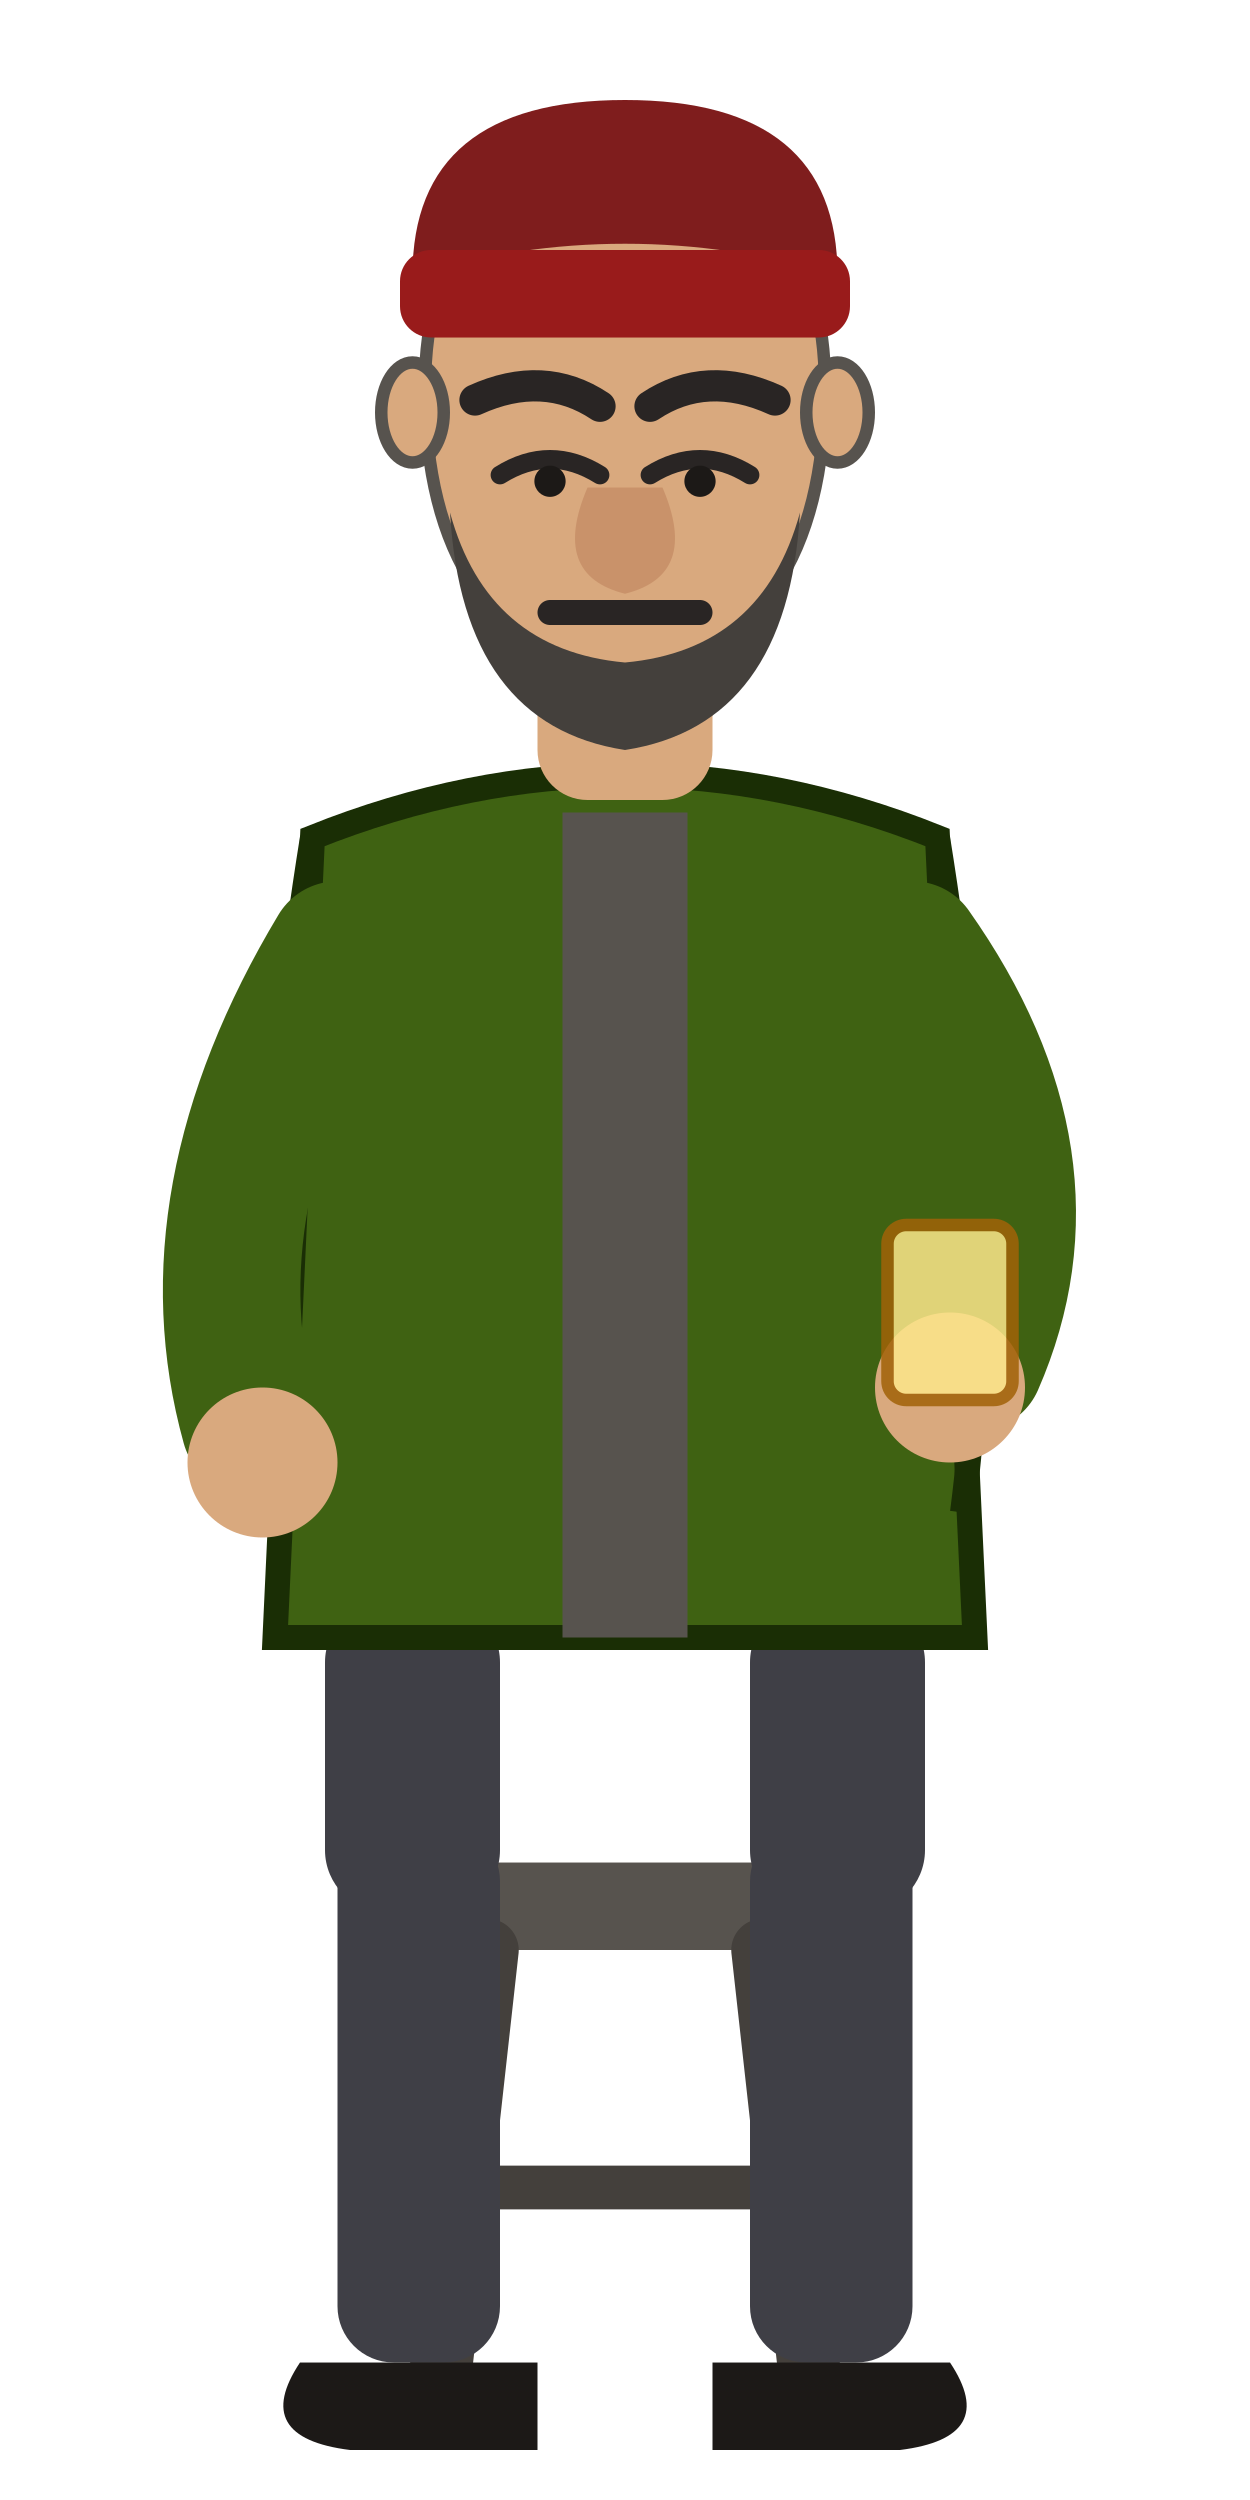
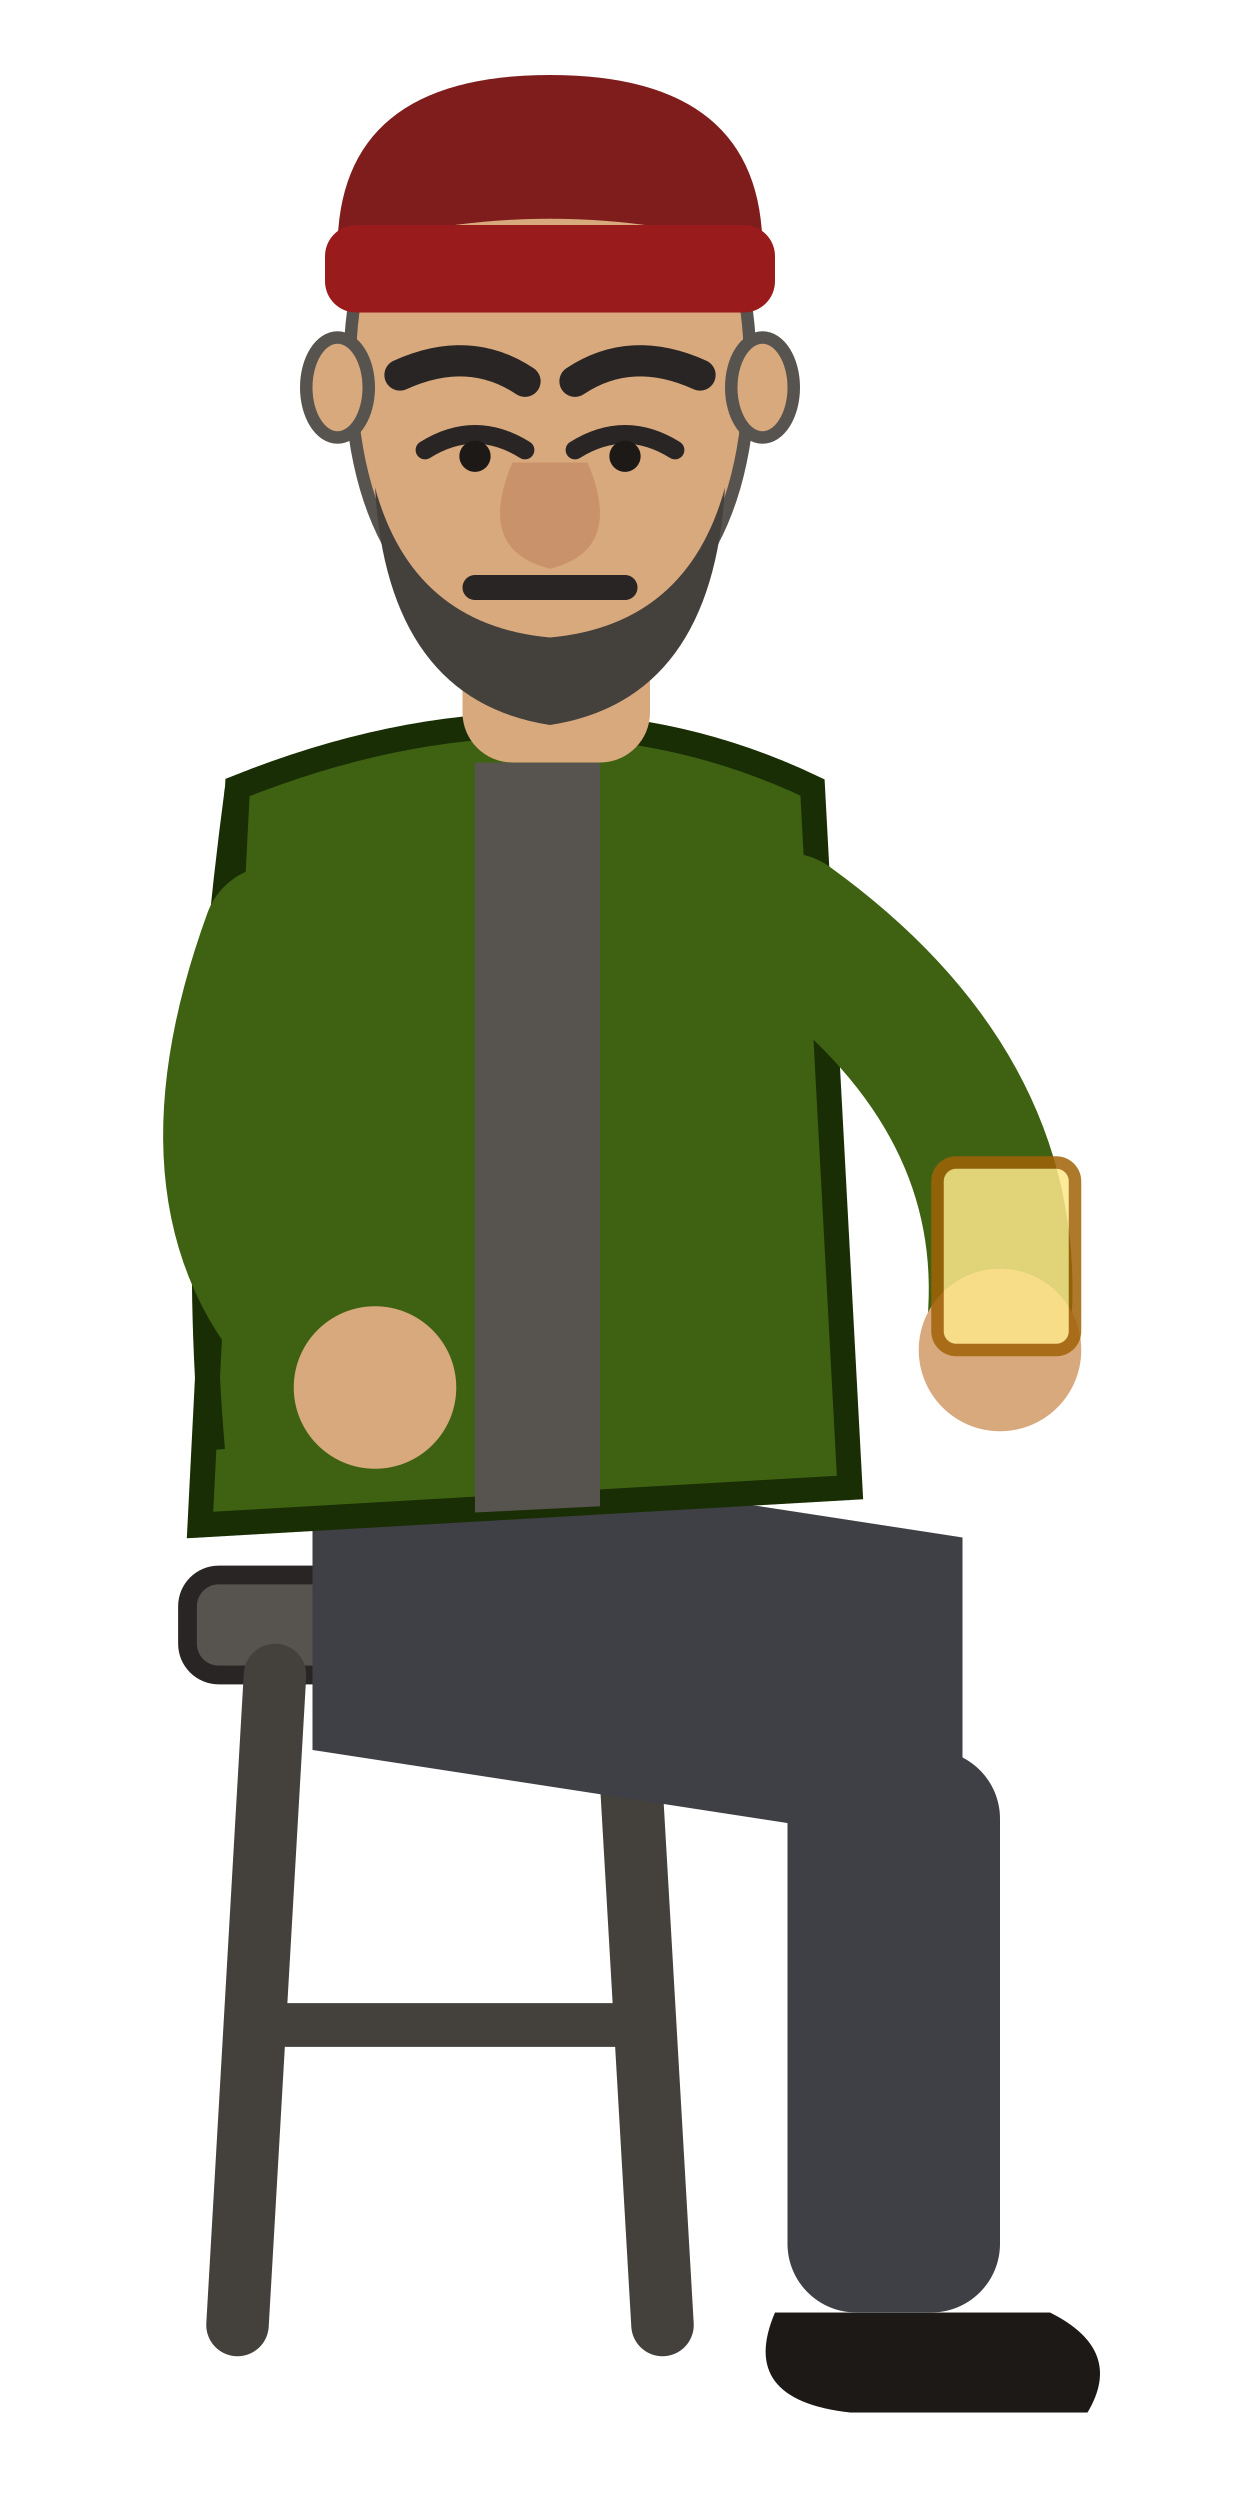
<svg xmlns="http://www.w3.org/2000/svg" viewBox="0 0 200 400" role="img">
-   <rect x="66" y="298" width="68" height="14" rx="5" fill="#57534e" />
-   <line x1="78" y1="312" x2="70" y2="384" stroke="#44403c" stroke-width="10" stroke-linecap="round" />
-   <line x1="122" y1="312" x2="130" y2="384" stroke="#44403c" stroke-width="10" stroke-linecap="round" />
-   <line x1="74" y1="350" x2="126" y2="350" stroke="#44403c" stroke-width="7" />
-   <rect x="52" y="256" width="28" height="50" rx="10" fill="#3f3f46" />
-   <rect x="120" y="256" width="28" height="50" rx="10" fill="#3f3f46" />
-   <rect x="54" y="292" width="26" height="86" rx="9" fill="#3f3f46" />
-   <rect x="120" y="292" width="26" height="86" rx="9" fill="#3f3f46" />
-   <path d="M48 378 q-8 12 8 14 l30 0 l0 -14 Z" fill="#1c1917" />
-   <path d="M152 378 q8 12 -8 14 l-30 0 l0 -14 Z" fill="#1c1917" />
-   <path d="M50 134 q50 -20 100 0 l6 128 l-112 0 Z" fill="#3f6212" stroke="#1a2e05" stroke-width="4" />
-   <path d="M90 130 l0 132 l20 0 l0 -132 Z" fill="#57534e" />
-   <path d="M50 134 q-10 62 -4 108" fill="none" stroke="#1a2e05" stroke-width="4" />
-   <path d="M150 134 q10 62 4 108" fill="none" stroke="#1a2e05" stroke-width="4" />
-   <path d="M54 152 q-24 40 -14 76" fill="none" stroke="#3f6212" stroke-width="22" stroke-linecap="round" />
-   <path d="M146 152 q24 34 10 66" fill="none" stroke="#3f6212" stroke-width="22" stroke-linecap="round" />
-   <circle cx="42" cy="234" r="12" fill="#d9a97e" />
-   <circle cx="152" cy="222" r="12" fill="#d9a97e" />
-   <rect x="142" y="196" width="20" height="28" rx="3" fill="#fde68a" opacity="0.85" stroke="#a16207" stroke-width="2" />
-   <rect x="86" y="98" width="28" height="30" rx="8" fill="#d9a97e" />
-   <path d="M68 62 q0 -34 32 -34 q32 0 32 34 q0 40 -32 48 q-32 -8 -32 -48 Z" fill="#d9a97e" stroke="#57534e" stroke-width="2" />
-   <ellipse cx="66" cy="66" rx="5" ry="8" fill="#d9a97e" stroke="#57534e" stroke-width="2" />
-   <ellipse cx="134" cy="66" rx="5" ry="8" fill="#d9a97e" stroke="#57534e" stroke-width="2" />
-   <path d="M66 44 q0 -28 34 -28 q34 0 34 28 q-34 -10 -68 0 Z" fill="#7f1d1d" />
-   <rect x="64" y="40" width="72" height="14" rx="5" fill="#991b1b" />
-   <path d="M76 64 q11 -5 20 1" fill="none" stroke="#292524" stroke-width="5" stroke-linecap="round" />
-   <path d="M104 65 q9 -6 20 -1" fill="none" stroke="#292524" stroke-width="5" stroke-linecap="round" />
-   <path d="M80 76 q8 -5 16 0" fill="none" stroke="#292524" stroke-width="3" stroke-linecap="round" />
-   <path d="M104 76 q8 -5 16 0" fill="none" stroke="#292524" stroke-width="3" stroke-linecap="round" />
-   <circle cx="88" cy="77" r="2.5" fill="#1c1917" />
-   <circle cx="112" cy="77" r="2.5" fill="#1c1917" />
-   <path d="M94 78 q-6 14 6 17 q12 -3 6 -17" fill="#c9926a" />
-   <path d="M72 82 q2 34 28 38 q26 -4 28 -38 q-6 22 -28 24 q-22 -2 -28 -24 Z" fill="#44403c" />
-   <path d="M88 98 l24 0" stroke="#292524" stroke-width="4" stroke-linecap="round" />
+   <rect x="30" y="252" width="84" height="16" rx="5" fill="#57534e" stroke="#292524" stroke-width="3" />
+   <line x1="44" y1="268" x2="38" y2="372" stroke="#44403c" stroke-width="10" stroke-linecap="round" />
+   <line x1="100" y1="268" x2="106" y2="372" stroke="#44403c" stroke-width="10" stroke-linecap="round" />
+   <line x1="42" y1="324" x2="102" y2="324" stroke="#44403c" stroke-width="7" />
+   <path d="M50 230 L154 246 L154 296 L50 280 Z" fill="#3f3f46" />
+   <rect x="126" y="280" width="34" height="90" rx="11" fill="#3f3f46" />
+   <path d="M124 370 q-6 14 12 16 l38 0 q6 -10 -6 -16 Z" fill="#1c1917" />
+   <path d="M38 126 q50 -20 92 0 l6 112 l-104 6 Z" fill="#3f6212" stroke="#1a2e05" stroke-width="4" />
+   <path d="M76 122 l0 120 l20 -1 l0 -119 Z" fill="#57534e" />
+   <path d="M38 126 q-8 60 -4 106" fill="none" stroke="#1a2e05" stroke-width="4" />
+   <path d="M126 148 q36 26 34 62" fill="none" stroke="#3f6212" stroke-width="23" stroke-linecap="round" />
+   <path d="M44 150 q-16 44 8 66" fill="none" stroke="#3f6212" stroke-width="23" stroke-linecap="round" />
+   <circle cx="160" cy="216" r="13" fill="#d9a97e" />
+   <circle cx="60" cy="222" r="13" fill="#d9a97e" />
+   <rect x="150" y="186" width="22" height="30" rx="3" fill="#fde68a" opacity="0.85" stroke="#a16207" stroke-width="2" />
+   <rect x="74" y="92" width="30" height="30" rx="8" fill="#d9a97e" />
+   <path d="M56 58 q0 -34 32 -34 q32 0 32 34 q0 40 -32 48 q-32 -8 -32 -48 Z" fill="#d9a97e" stroke="#57534e" stroke-width="2" />
+   <ellipse cx="54" cy="62" rx="5" ry="8" fill="#d9a97e" stroke="#57534e" stroke-width="2" />
+   <ellipse cx="122" cy="62" rx="5" ry="8" fill="#d9a97e" stroke="#57534e" stroke-width="2" />
+   <path d="M54 40 q0 -28 34 -28 q34 0 34 28 q-34 -10 -68 0 Z" fill="#7f1d1d" />
+   <rect x="52" y="36" width="72" height="14" rx="5" fill="#991b1b" />
+   <path d="M64 60 q11 -5 20 1" fill="none" stroke="#292524" stroke-width="5" stroke-linecap="round" />
+   <path d="M92 61 q9 -6 20 -1" fill="none" stroke="#292524" stroke-width="5" stroke-linecap="round" />
+   <path d="M68 72 q8 -5 16 0" fill="none" stroke="#292524" stroke-width="3" stroke-linecap="round" />
+   <path d="M92 72 q8 -5 16 0" fill="none" stroke="#292524" stroke-width="3" stroke-linecap="round" />
+   <circle cx="76" cy="73" r="2.5" fill="#1c1917" />
+   <circle cx="100" cy="73" r="2.5" fill="#1c1917" />
+   <path d="M82 74 q-6 14 6 17 q12 -3 6 -17" fill="#c9926a" />
+   <path d="M60 78 q2 34 28 38 q26 -4 28 -38 q-6 22 -28 24 q-22 -2 -28 -24 Z" fill="#44403c" />
+   <path d="M76 94 l24 0" stroke="#292524" stroke-width="4" stroke-linecap="round" />
</svg>
